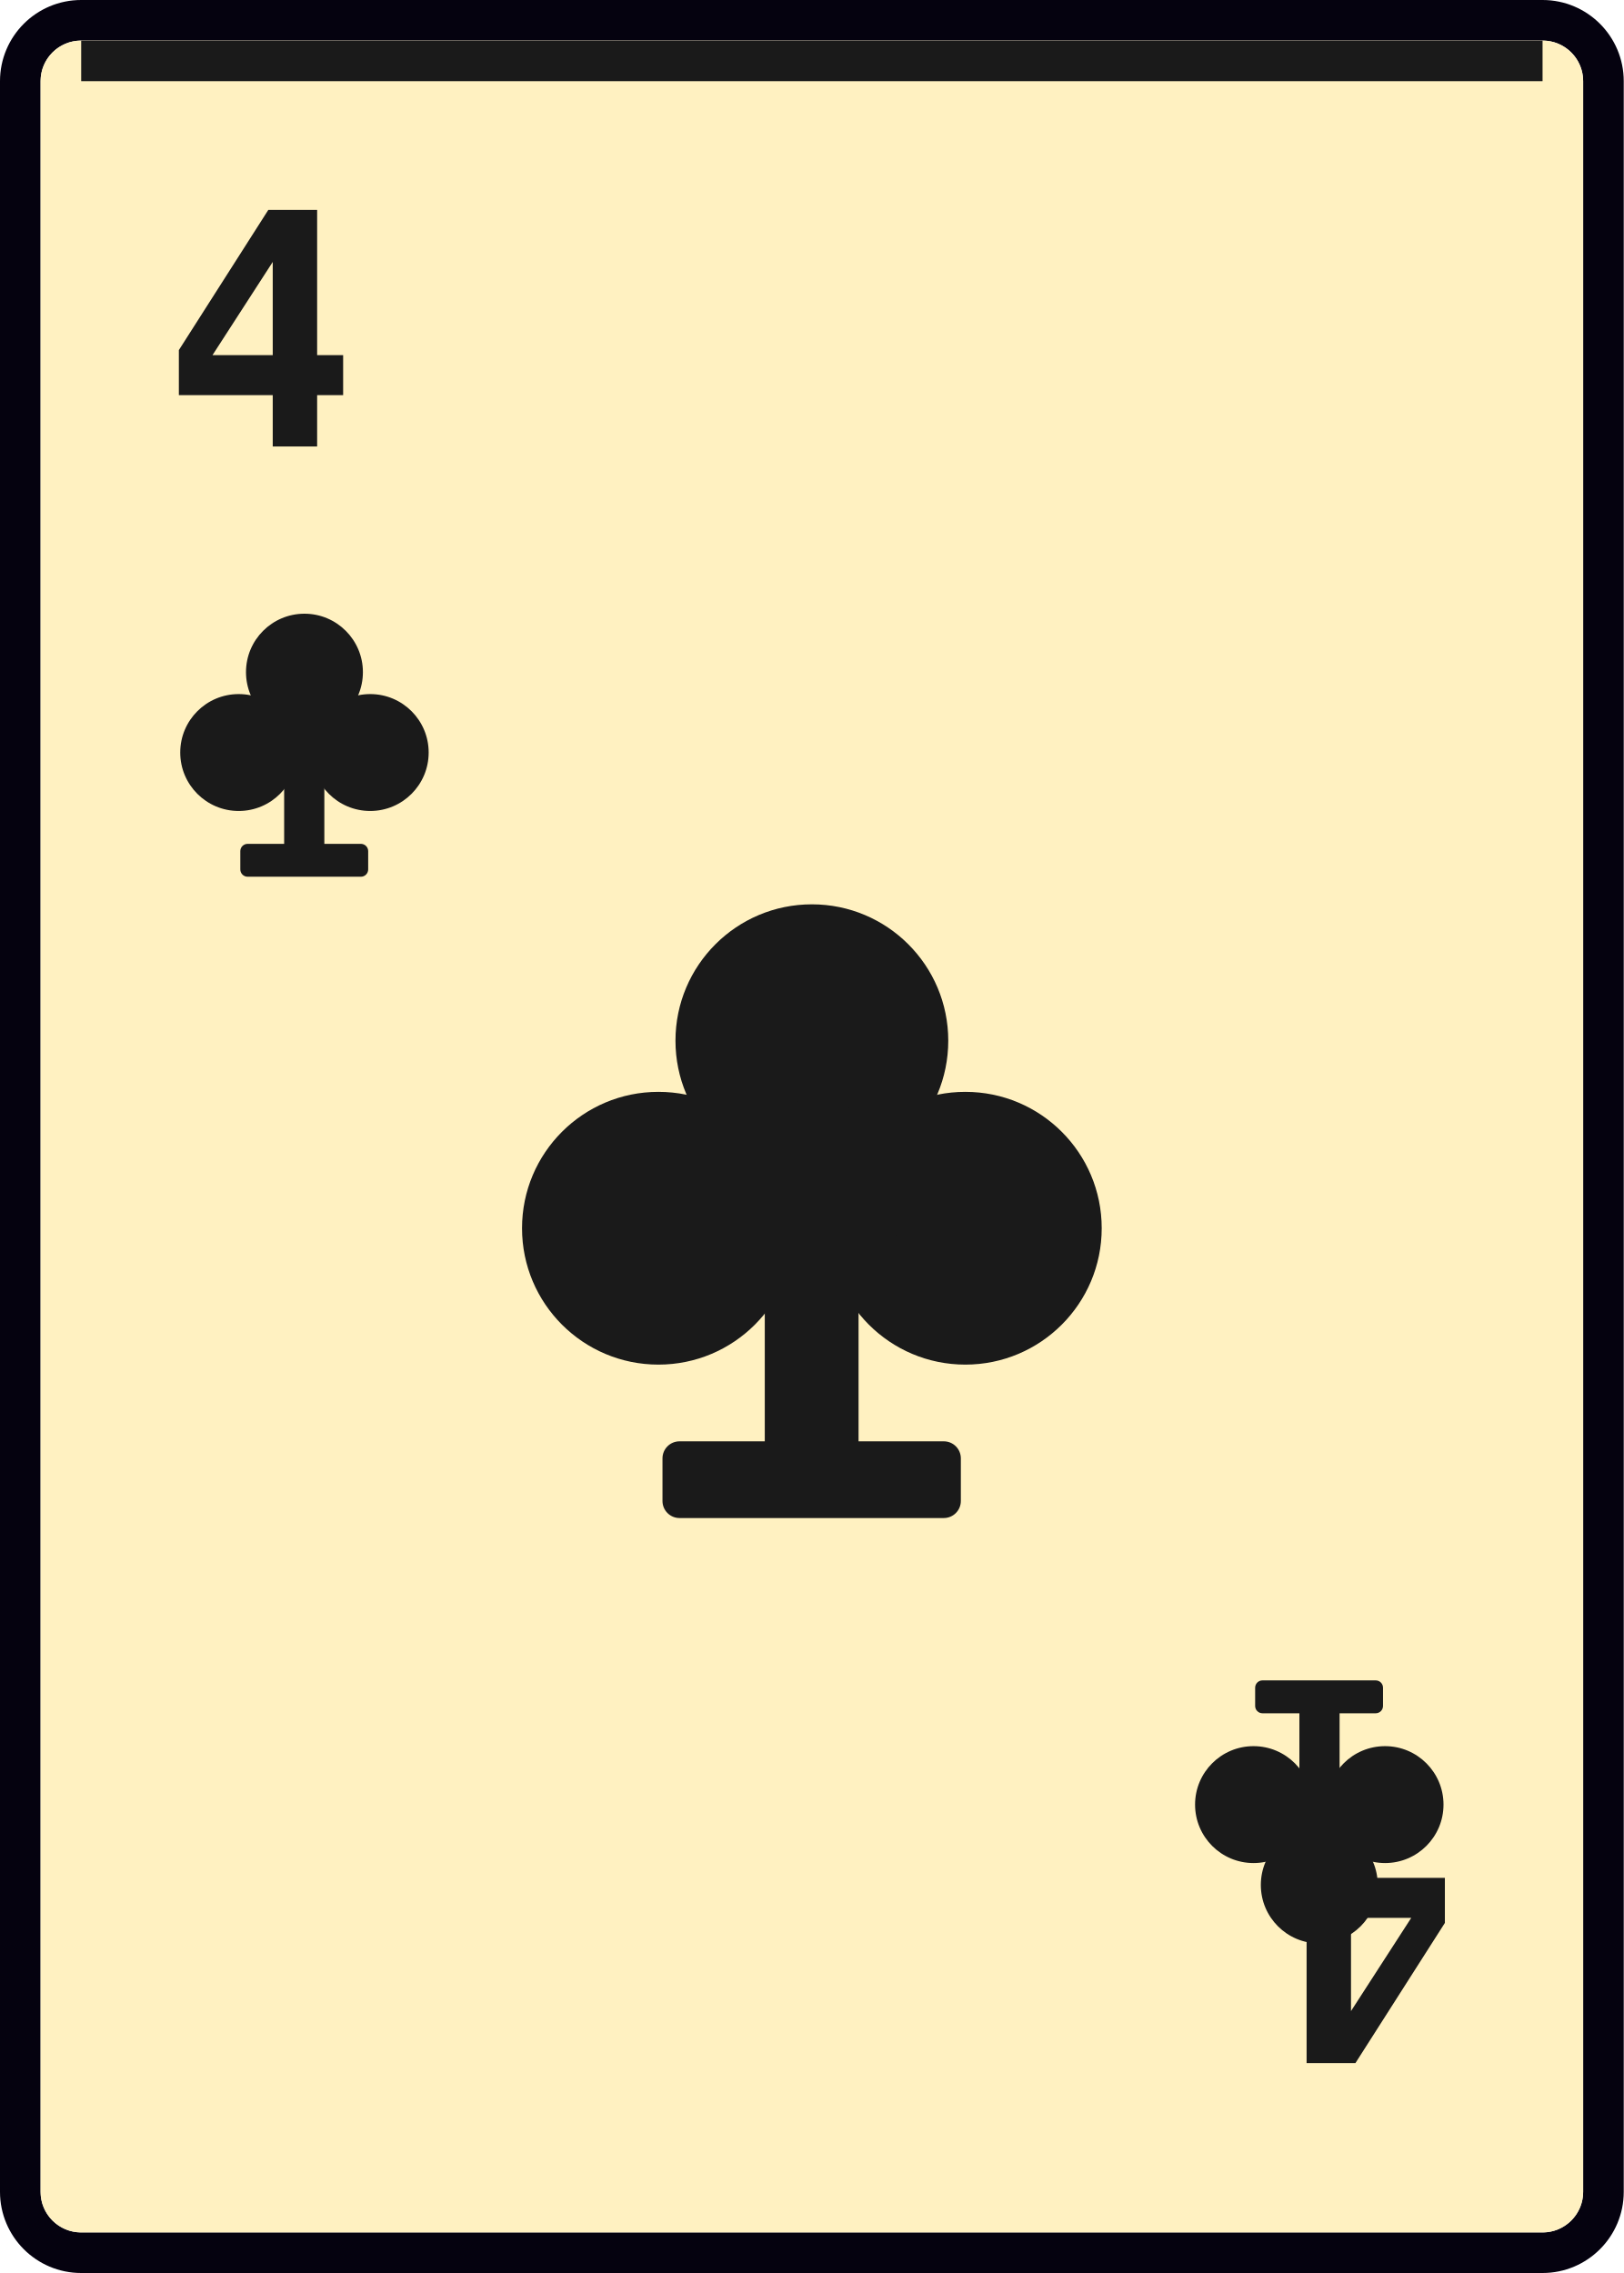
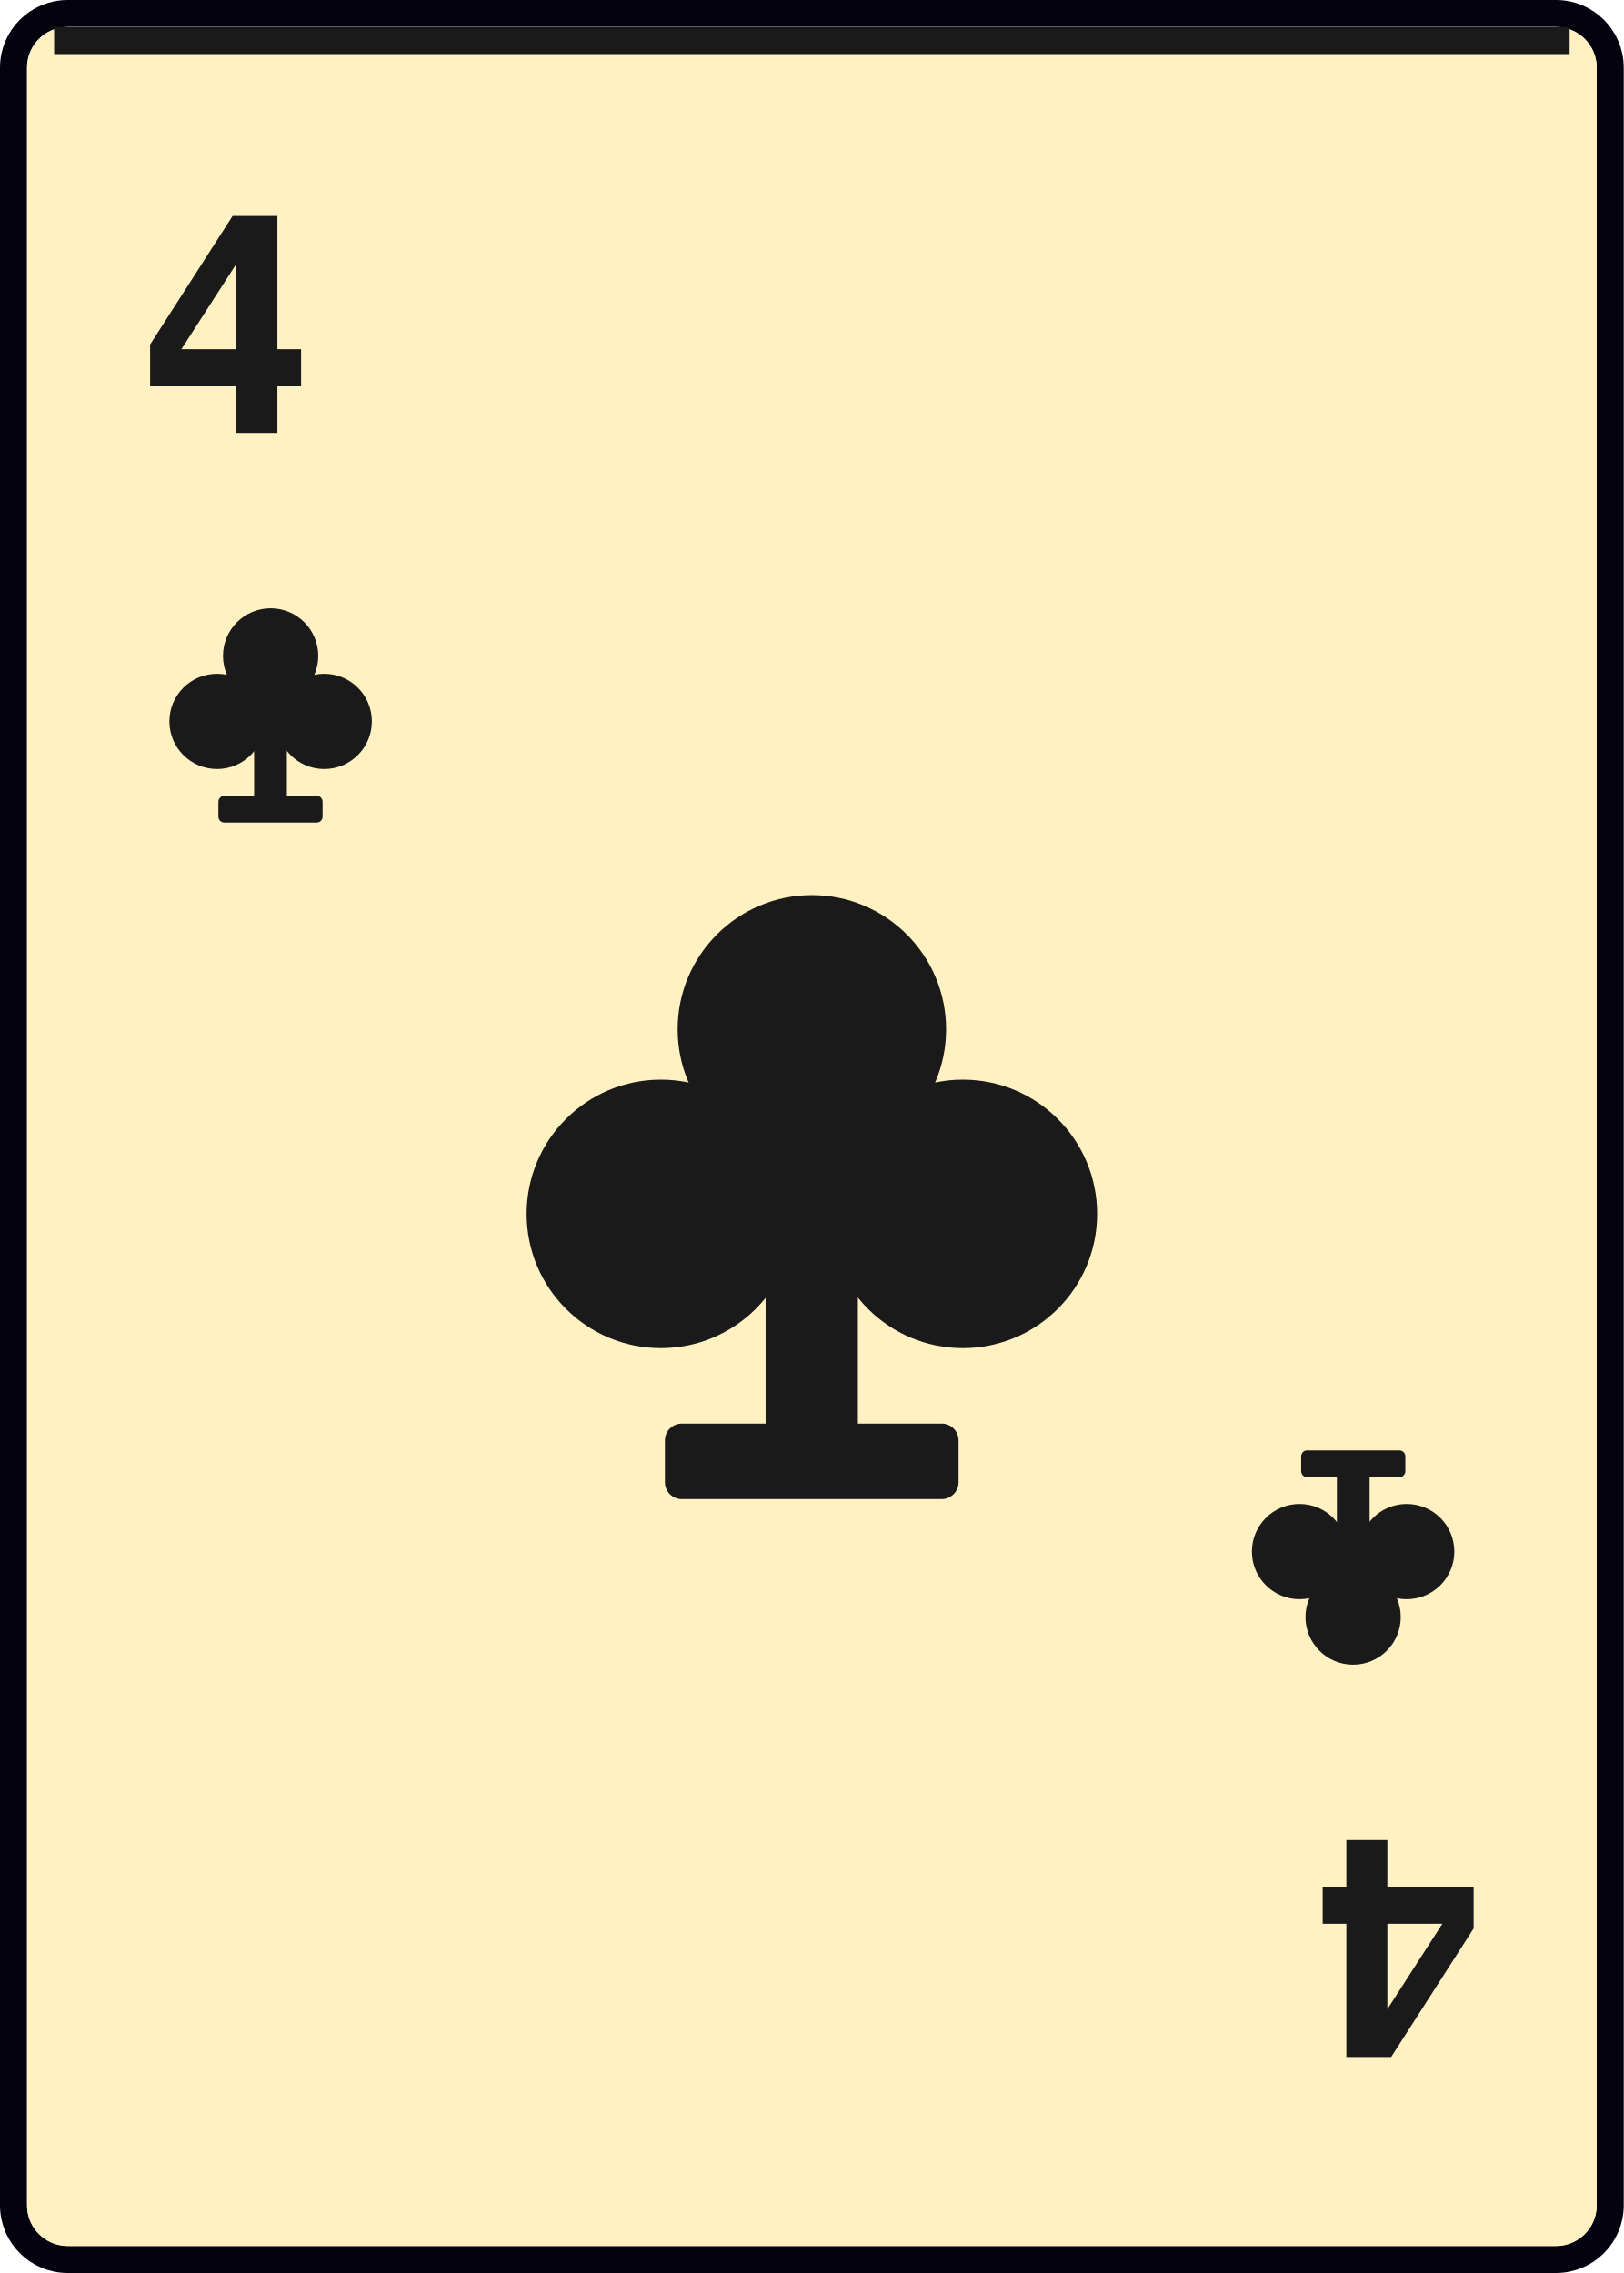
- <svg xmlns="http://www.w3.org/2000/svg" viewBox="0 0 40 56" width="40" height="56" shape-rendering="geometricPrecision">
+ <svg xmlns="http://www.w3.org/2000/svg" viewBox="0 0 60 84" width="60" height="84" shape-rendering="geometricPrecision">
  <g id="edge">
-     <rect x="0.5" y="0.5" width="39" height="55" rx="1.5" ry="1.5" fill="none" stroke="#05020F" stroke-width="1" />
+     <rect x="0.5" y="0.5" width="59" height="83" rx="2" ry="2" fill="none" stroke="#05020F" stroke-width="1" />
  </g>
  <g id="face">
-     <rect x="1" y="1" width="38" height="54" rx="1" ry="1" fill="#FFF1C1" />
-     <line x1="2" y1="1.5" x2="38" y2="1.5" stroke="#1A1A1A" stroke-width="1" />
+     <rect x="1" y="1" width="58" height="82" rx="1.5" ry="1.5" fill="#FFF1C1" />
+     <line x1="2" y1="1.5" x2="58" y2="1.5" stroke="#1A1A1A" stroke-width="1" />
  </g>
  <g id="rank">
-     <text x="4" y="11" fill="#1A1A1A" font-size="8" font-family="ui-monospace, SFMono-Regular, Menlo, Consolas, monospace" font-weight="700">4</text>
-     <g transform="translate(36,52) rotate(180)">
-       <text x="0" y="7" fill="#1A1A1A" font-size="8" font-family="ui-monospace, SFMono-Regular, Menlo, Consolas, monospace" font-weight="700">4</text>
+     <text x="5" y="16" fill="#1A1A1A" font-size="11" font-family="ui-monospace, SFMono-Regular, Menlo, Consolas, monospace" font-weight="700" letter-spacing="-0.6">4</text>
+     <g transform="translate(55,79) rotate(180)">
+       <text x="0" y="11" fill="#1A1A1A" font-size="11" font-family="ui-monospace, SFMono-Regular, Menlo, Consolas, monospace" font-weight="700" letter-spacing="-0.6">4</text>
    </g>
  </g>
  <g id="suit">
-     <circle cx="7.5" cy="16.56" r="1.44" fill="#1A1A1A" />
-     <circle cx="5.88" cy="18.54" r="1.44" fill="#1A1A1A" />
-     <circle cx="9.12" cy="18.54" r="1.44" fill="#1A1A1A" />
-     <circle cx="7.5" cy="18.18" r="0.99" fill="#1A1A1A" />
-     <rect x="7" y="18.45" width="0.99" height="2.7" fill="#1A1A1A" />
-     <rect x="5.92" y="20.79" width="3.15" height="0.81" rx="0.18" fill="#1A1A1A" />
-     <circle cx="20" cy="25.64" r="3.36" fill="#1A1A1A" />
-     <circle cx="16.22" cy="30.26" r="3.36" fill="#1A1A1A" />
-     <circle cx="23.78" cy="30.26" r="3.36" fill="#1A1A1A" />
-     <circle cx="20" cy="29.42" r="2.31" fill="#1A1A1A" />
-     <rect x="18.84" y="30.05" width="2.31" height="6.3" fill="#1A1A1A" />
-     <rect x="16.32" y="35.51" width="7.35" height="1.89" rx="0.42" fill="#1A1A1A" />
-     <g transform="translate(36,52) rotate(180)">
-       <circle cx="3.5" cy="5.56" r="1.44" fill="#1A1A1A" />
-       <circle cx="1.88" cy="7.54" r="1.44" fill="#1A1A1A" />
-       <circle cx="5.12" cy="7.54" r="1.44" fill="#1A1A1A" />
-       <circle cx="3.5" cy="7.18" r="0.99" fill="#1A1A1A" />
-       <rect x="3" y="7.45" width="0.99" height="2.7" fill="#1A1A1A" />
-       <rect x="1.93" y="9.79" width="3.15" height="0.81" rx="0.18" fill="#1A1A1A" />
+     <circle cx="10" cy="24.24" r="1.76" fill="#1A1A1A" />
+     <circle cx="8.02" cy="26.66" r="1.76" fill="#1A1A1A" />
+     <circle cx="11.98" cy="26.66" r="1.76" fill="#1A1A1A" />
+     <circle cx="10" cy="26.22" r="1.21" fill="#1A1A1A" />
+     <rect x="9.39" y="26.55" width="1.21" height="3.3" fill="#1A1A1A" />
+     <rect x="8.07" y="29.41" width="3.85" height="0.99" rx="0.22" fill="#1A1A1A" />
+     <circle cx="30" cy="38.04" r="4.96" fill="#1A1A1A" />
+     <circle cx="24.42" cy="44.86" r="4.96" fill="#1A1A1A" />
+     <circle cx="35.58" cy="44.86" r="4.96" fill="#1A1A1A" />
+     <circle cx="30" cy="43.62" r="3.41" fill="#1A1A1A" />
+     <rect x="28.29" y="44.55" width="3.41" height="9.3" fill="#1A1A1A" />
+     <rect x="24.57" y="52.61" width="10.85" height="2.79" rx="0.62" fill="#1A1A1A" />
+     <g transform="translate(55,79) rotate(180)">
+       <circle cx="5" cy="19.24" r="1.76" fill="#1A1A1A" />
+       <circle cx="3.02" cy="21.66" r="1.76" fill="#1A1A1A" />
+       <circle cx="6.98" cy="21.66" r="1.76" fill="#1A1A1A" />
+       <circle cx="5" cy="21.22" r="1.21" fill="#1A1A1A" />
+       <rect x="4.39" y="21.55" width="1.21" height="3.3" fill="#1A1A1A" />
+       <rect x="3.07" y="24.41" width="3.85" height="0.99" rx="0.22" fill="#1A1A1A" />
    </g>
  </g>
</svg>
